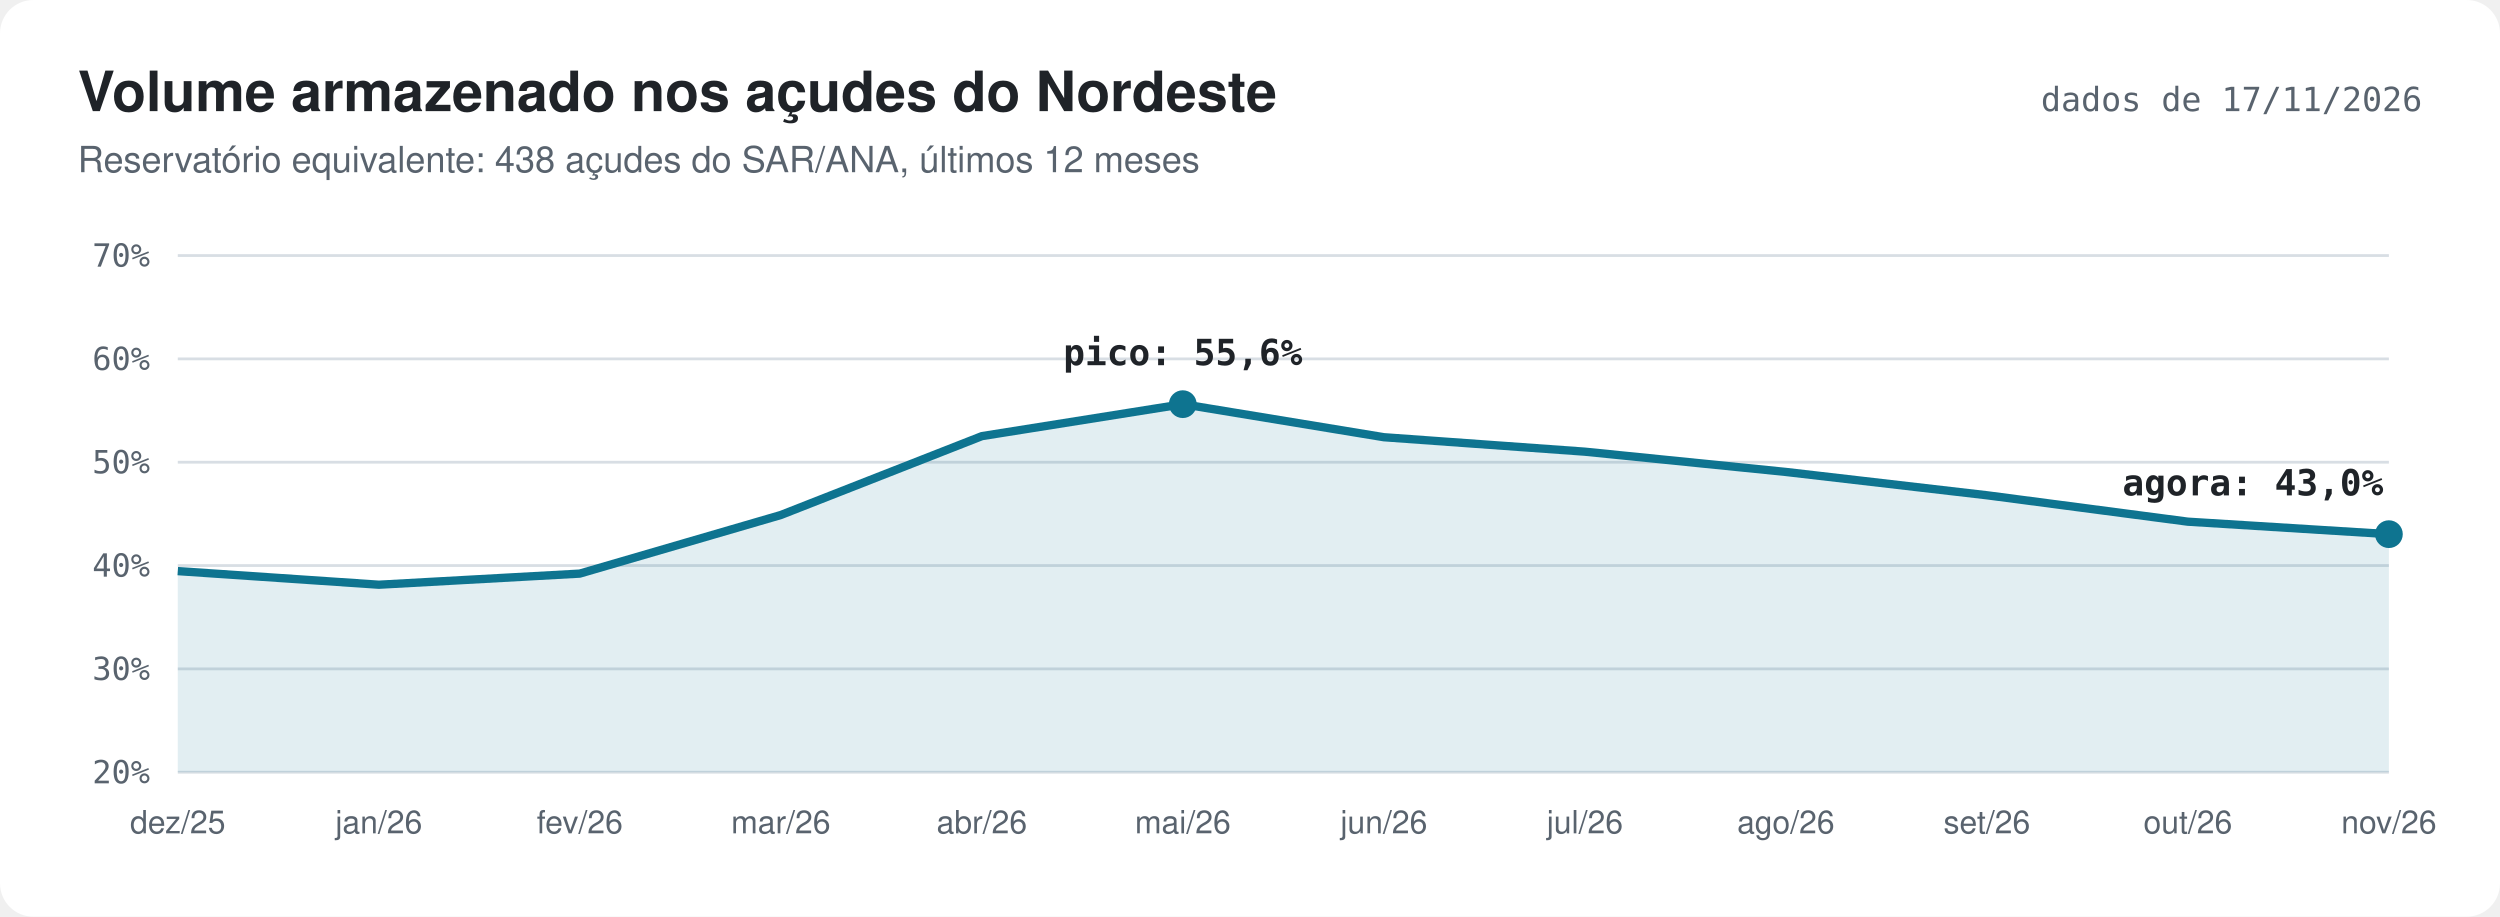
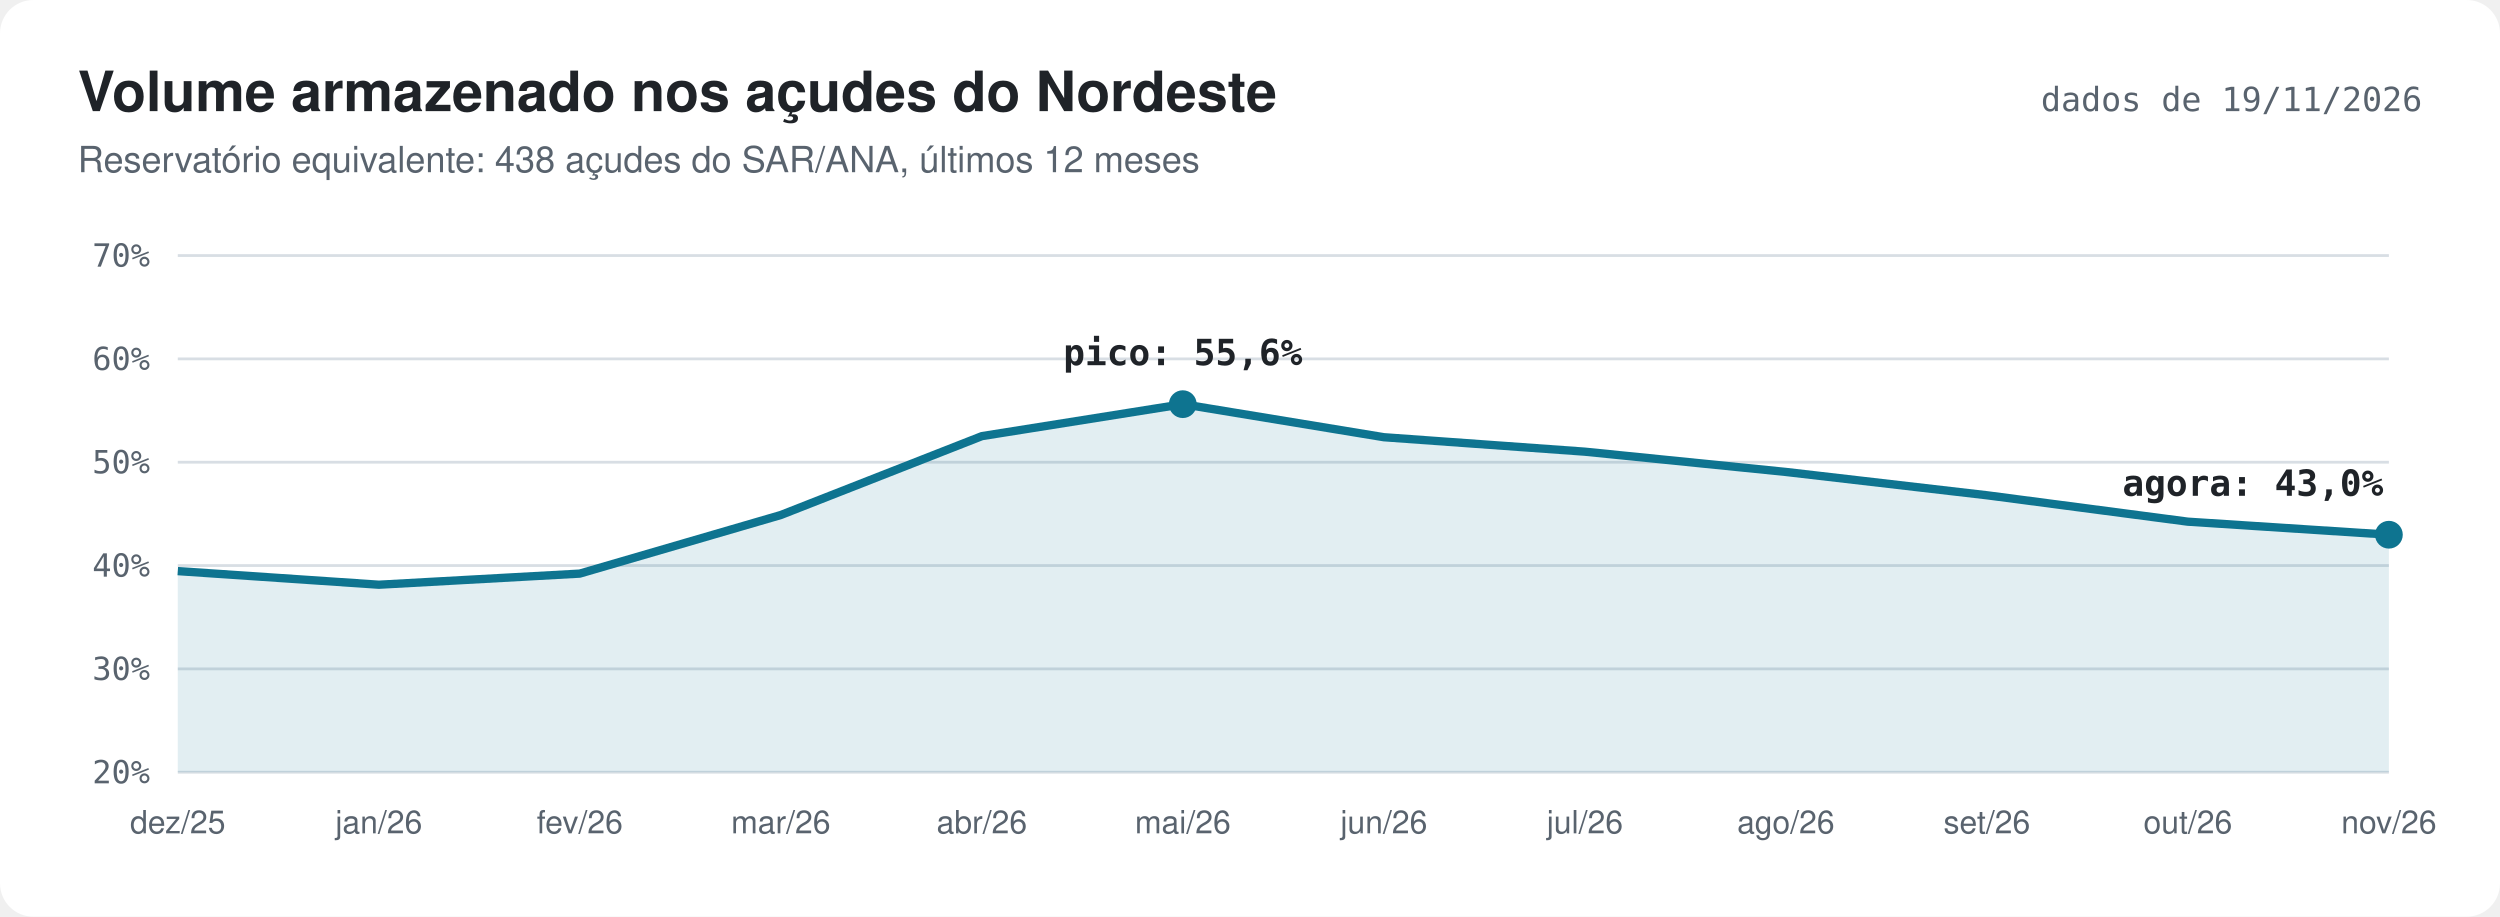
<svg xmlns="http://www.w3.org/2000/svg" width="900" height="330" viewBox="0 0 900 330" role="img" aria-label="Evolução do volume armazenado no Nordeste">
  <style>
  .bg{fill:#ffffff} .card{fill:#f6f8fa;stroke:#d0d7de} .fg{fill:#1f2328} .mu{fill:#59636e}
  .grid{stroke:#d8dee4} .axis{stroke:#8c959f} .acc{fill:#0e7490} .accs{stroke:#0e7490} .area{fill:#0e7490;fill-opacity:.12}
  .crit{fill:#dc2626} .alert{fill:#d97706} .ok{fill:#16a34a} .nd{fill:#8c959f}
  .s0{fill:#f5e050} .s1{fill:#fcc55a} .s2{fill:#f59e0b} .s3{fill:#dc2626} .s4{fill:#7f1d1d} .track{fill:#eaeef2}
  text{font-family:-apple-system,BlinkMacSystemFont,'Segoe UI',Helvetica,Arial,sans-serif} .num{font-family:ui-monospace,SFMono-Regular,'SF Mono',Menlo,Consolas,monospace;font-variant-numeric:tabular-nums}
  @media (prefers-color-scheme: dark){
    .bg{fill:#0d1117} .card{fill:#161b22;stroke:#30363d} .fg{fill:#e6edf3} .mu{fill:#8d96a0}
    .grid{stroke:#21262d} .axis{stroke:#484f58} .acc{fill:#4fc3d9} .accs{stroke:#4fc3d9} .area{fill:#4fc3d9;fill-opacity:.15}
    .crit{fill:#f85149} .alert{fill:#f0a020} .ok{fill:#3fb950} .nd{fill:#6e7681} .track{fill:#21262d}
  }
</style>
  <rect class="bg" width="900" height="330" rx="12" />
  <text x="28" y="40" class="fg" font-size="20" font-weight="700" text-anchor="start">Volume armazenado nos açudes do Nordeste</text>
  <text x="28" y="62" class="mu" font-size="13" font-weight="400" text-anchor="start">Reservatório equivalente: 438 açudes do SAR/ANA, últimos 12 meses</text>
-   <text x="872" y="40" class="mu num" font-size="12" font-weight="400" text-anchor="end">dados de 17/11/2026</text>
+   <text x="872" y="40" class="mu num" font-size="12" font-weight="400" text-anchor="end">dados de 19/11/2026</text>
  <line class="grid" x1="64" x2="860" y1="278.0" y2="278.0" />
  <text x="54" y="282.0" class="mu num" font-size="11.5" font-weight="400" text-anchor="end">20%</text>
  <line class="grid" x1="64" x2="860" y1="240.8" y2="240.8" />
  <text x="54" y="244.8" class="mu num" font-size="11.5" font-weight="400" text-anchor="end">30%</text>
  <line class="grid" x1="64" x2="860" y1="203.6" y2="203.6" />
  <text x="54" y="207.6" class="mu num" font-size="11.5" font-weight="400" text-anchor="end">40%</text>
  <line class="grid" x1="64" x2="860" y1="166.4" y2="166.4" />
  <text x="54" y="170.4" class="mu num" font-size="11.5" font-weight="400" text-anchor="end">50%</text>
  <line class="grid" x1="64" x2="860" y1="129.2" y2="129.2" />
  <text x="54" y="133.2" class="mu num" font-size="11.5" font-weight="400" text-anchor="end">60%</text>
  <line class="grid" x1="64" x2="860" y1="92.0" y2="92.0" />
  <text x="54" y="96.0" class="mu num" font-size="11.5" font-weight="400" text-anchor="end">70%</text>
-   <polygon class="area" points="64.0,278 64.0,205.6 136.4,210.5 208.7,206.5 281.1,185.4 353.5,157.0 425.8,145.5 498.2,157.4 570.5,162.6 642.9,169.9 715.3,178.3 787.6,187.8 860.0,192.3 860.0,278" />
-   <polyline class="accs" fill="none" stroke-width="3" stroke-linejoin="round" points="64.0,205.6 136.4,210.5 208.7,206.5 281.1,185.4 353.5,157.0 425.8,145.5 498.2,157.4 570.5,162.6 642.9,169.9 715.3,178.3 787.6,187.8 860.0,192.3" />
+   <polygon class="area" points="64.0,278 64.0,205.6 136.4,210.5 208.7,206.5 281.1,185.4 353.5,157.0 425.8,145.5 498.2,157.4 570.5,162.6 642.9,169.9 715.3,178.3 787.6,187.8 860.0,192.5 860.0,278" />
+   <polyline class="accs" fill="none" stroke-width="3" stroke-linejoin="round" points="64.0,205.6 136.4,210.5 208.7,206.5 281.1,185.4 353.5,157.0 425.8,145.5 498.2,157.4 570.5,162.6 642.9,169.9 715.3,178.3 787.6,187.8 860.0,192.5" />
  <text x="64.0" y="300" class="mu" font-size="11.5" font-weight="400" text-anchor="middle">dez/25</text>
  <text x="136.364" y="300" class="mu" font-size="11.5" font-weight="400" text-anchor="middle">jan/26</text>
  <text x="208.727" y="300" class="mu" font-size="11.5" font-weight="400" text-anchor="middle">fev/26</text>
  <text x="281.091" y="300" class="mu" font-size="11.5" font-weight="400" text-anchor="middle">mar/26</text>
  <text x="353.455" y="300" class="mu" font-size="11.5" font-weight="400" text-anchor="middle">abr/26</text>
  <text x="425.818" y="300" class="mu" font-size="11.5" font-weight="400" text-anchor="middle">mai/26</text>
  <text x="498.182" y="300" class="mu" font-size="11.5" font-weight="400" text-anchor="middle">jun/26</text>
  <text x="570.545" y="300" class="mu" font-size="11.5" font-weight="400" text-anchor="middle">jul/26</text>
  <text x="642.909" y="300" class="mu" font-size="11.5" font-weight="400" text-anchor="middle">ago/26</text>
  <text x="715.273" y="300" class="mu" font-size="11.5" font-weight="400" text-anchor="middle">set/26</text>
  <text x="787.636" y="300" class="mu" font-size="11.5" font-weight="400" text-anchor="middle">out/26</text>
  <text x="860.0" y="300" class="mu" font-size="11.5" font-weight="400" text-anchor="middle">nov/26</text>
  <circle class="acc" cx="425.8" cy="145.5" r="5" />
  <text x="425.818" y="131.461" class="fg num" font-size="13" font-weight="700" text-anchor="middle">pico: 55,6%</text>
-   <circle class="acc" cx="860.0" cy="192.3" r="5" />
-   <text x="858.0" y="178.346" class="fg num" font-size="13" font-weight="700" text-anchor="end">agora: 43,0%</text>
+   <circle class="acc" cx="860.0" cy="192.5" r="5" />
+   <text x="858.0" y="178.496" class="fg num" font-size="13" font-weight="700" text-anchor="end">agora: 43,0%</text>
</svg>
